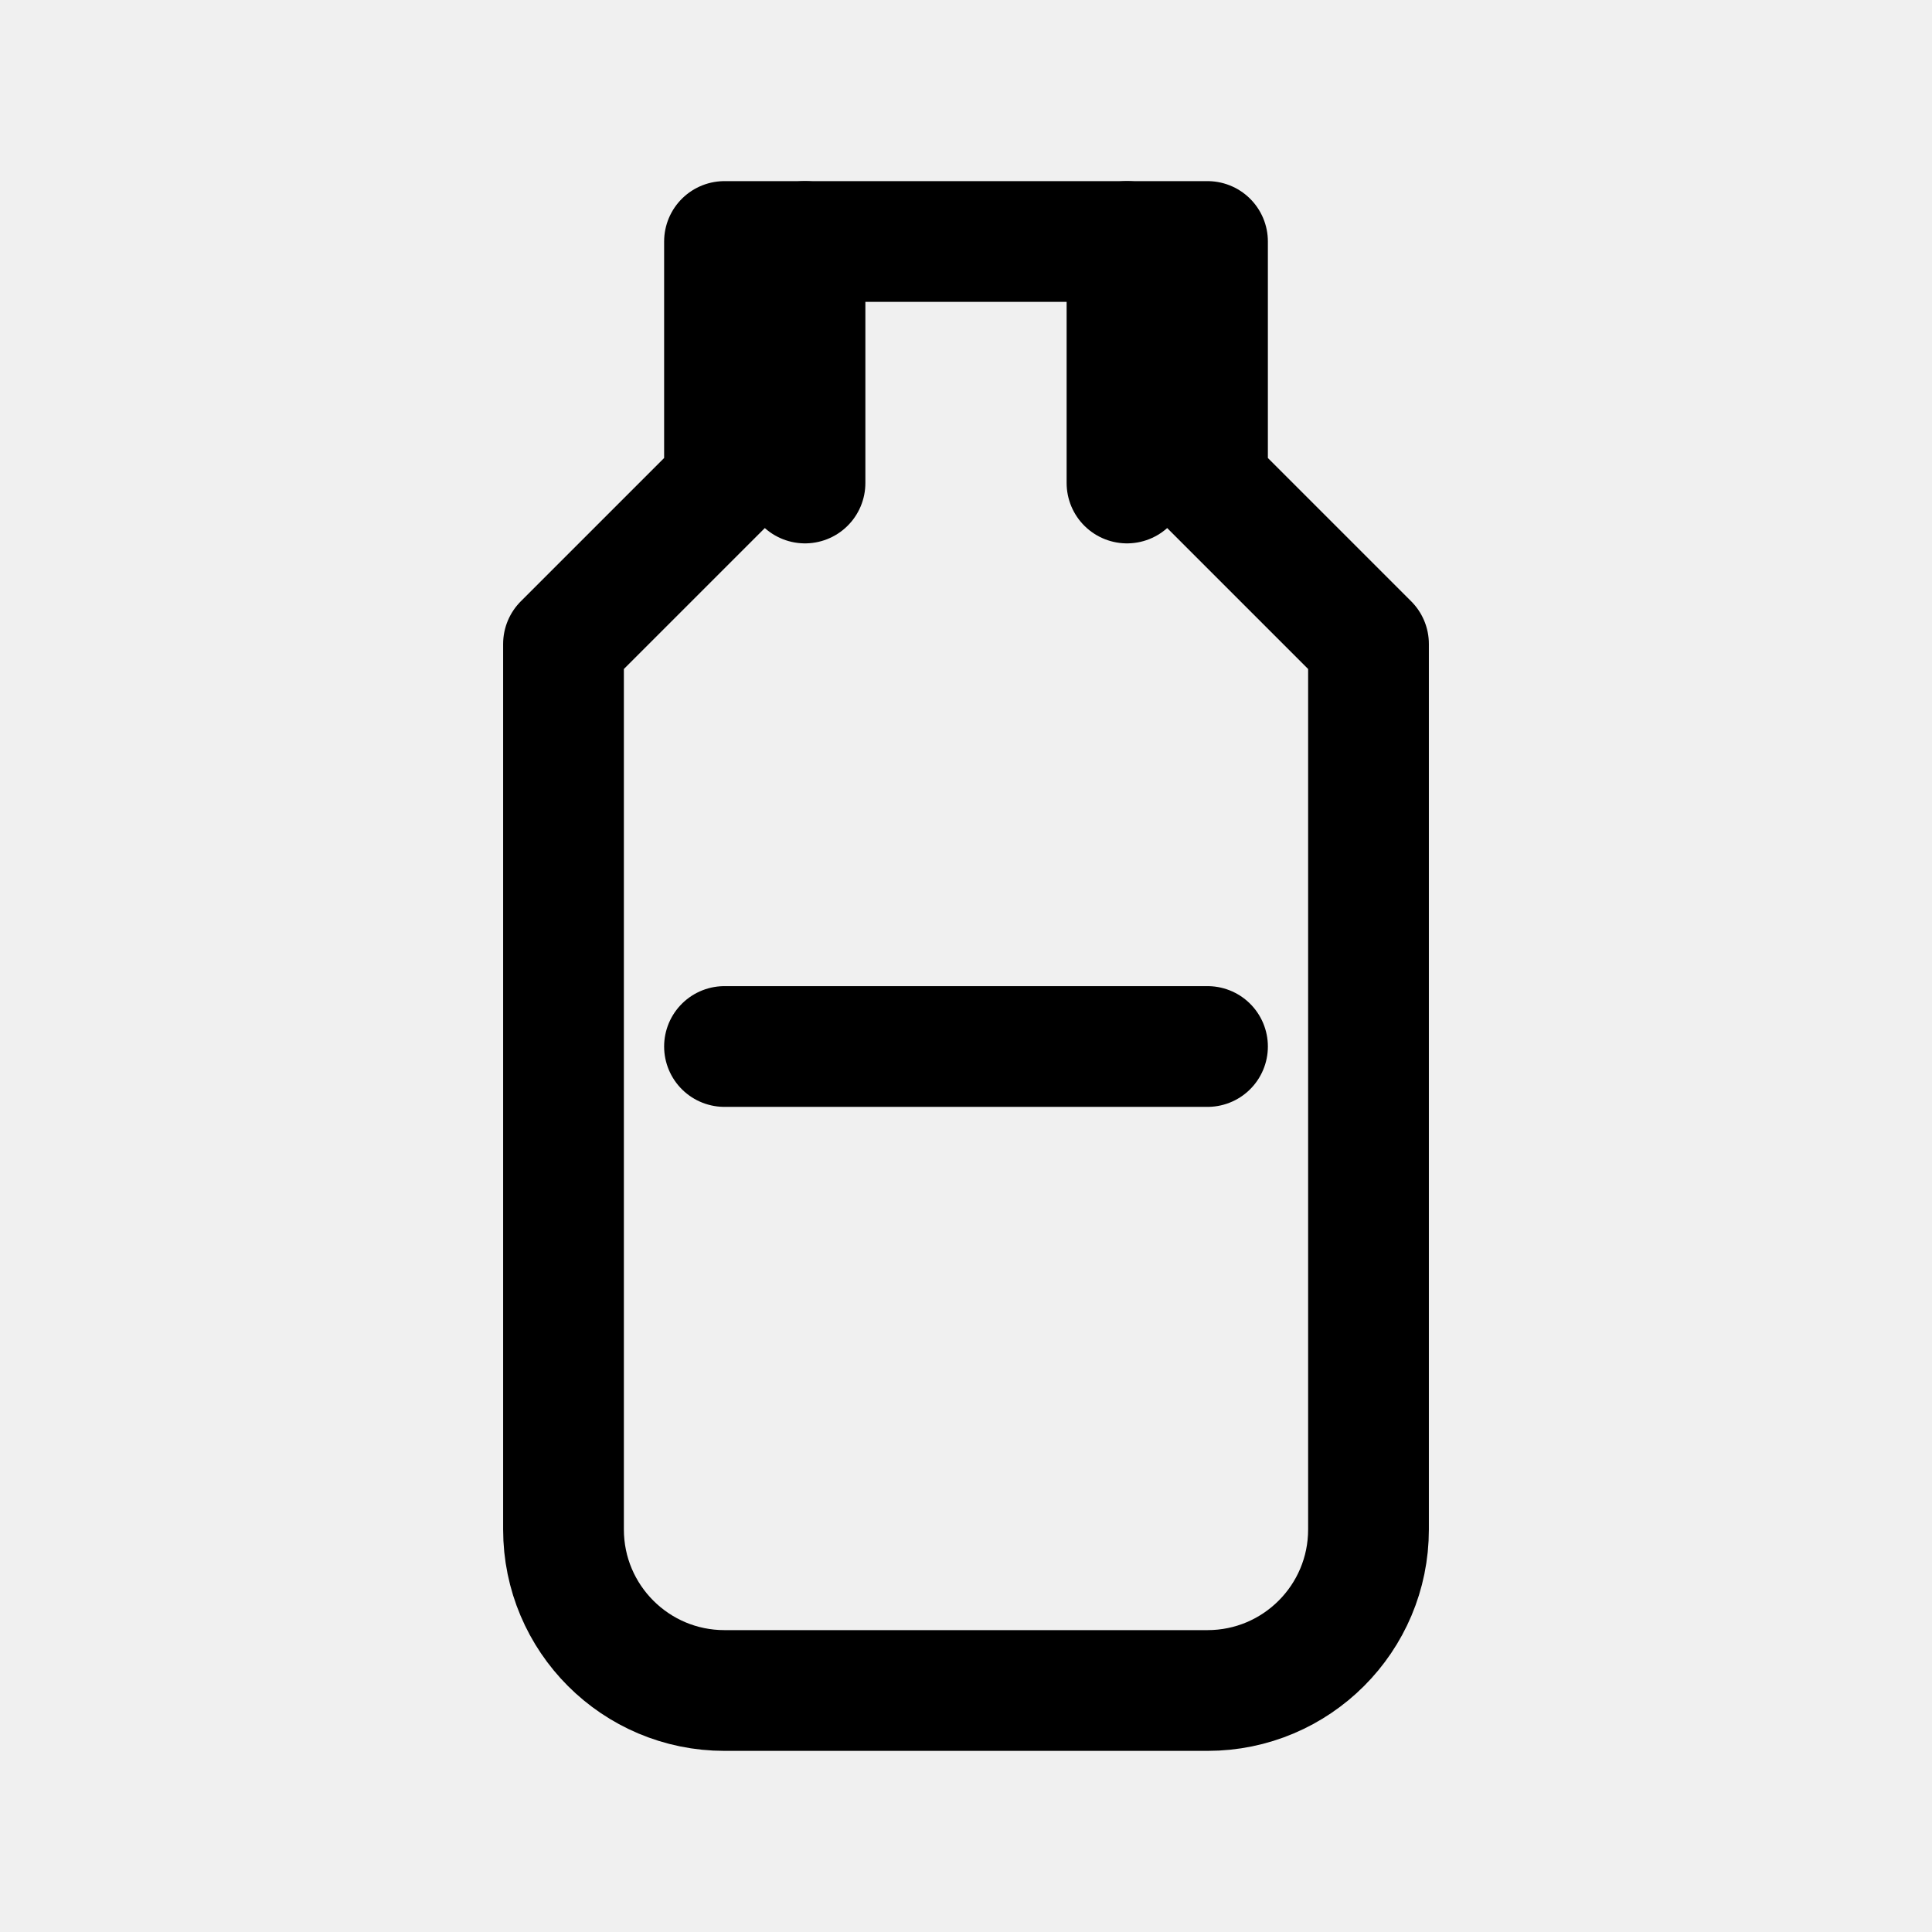
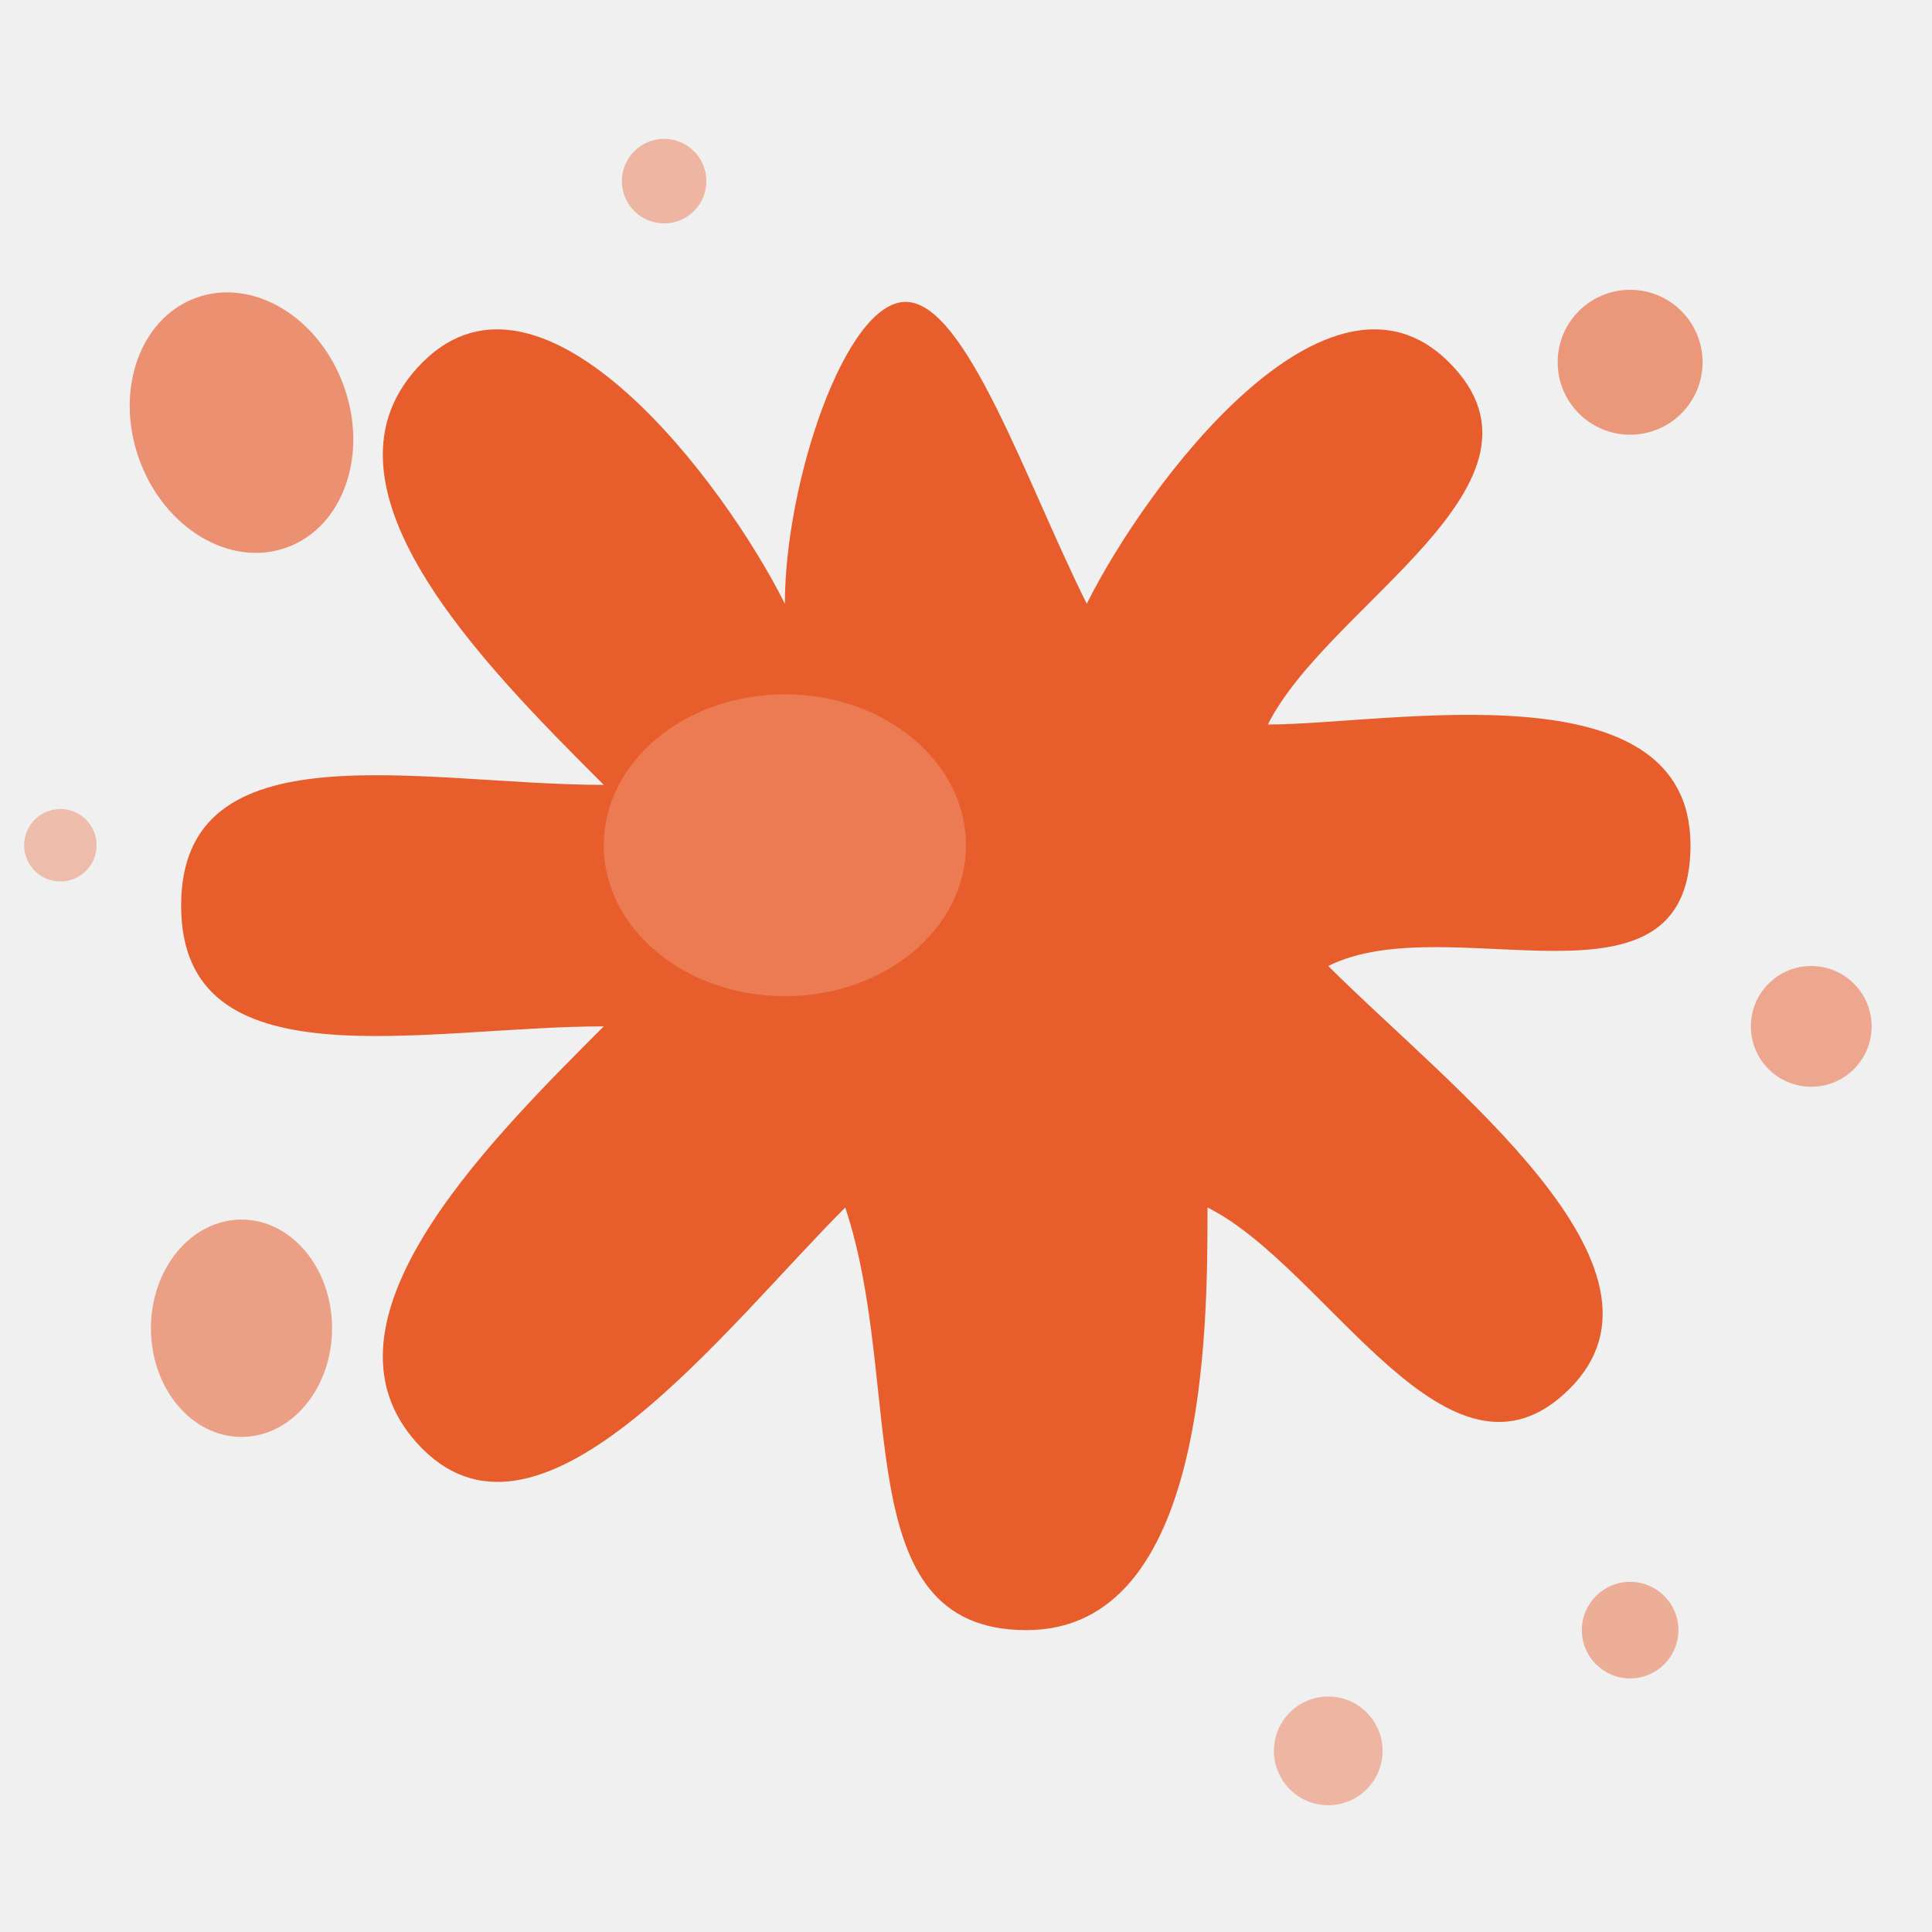
- <svg xmlns="http://www.w3.org/2000/svg" viewBox="0 0 24 24" width="24" height="24" fill="none" stroke="currentColor" stroke-width="1.5" stroke-linecap="round" stroke-linejoin="round">
-   <path d="M9 3h6v3l2 2v11a2 2 0 01-2 2H9a2 2 0 01-2-2V8l2-2V3z" />
-   <path d="M9 13h6" />
-   <path d="M10 3v3M14 3v3" />
+ <svg xmlns="http://www.w3.org/2000/svg" viewBox="0 0 32 32" width="32" height="32">
+   <path d="     M15 5 C16 5 17 8 18 10     C19 8 22 4 24 6 C26 8 22 10 21 12     C23 12 28 11 28 14 C28 17 24 15 22 16     C24 18 28 21 26 23 C24 25 22 21 20 20     C20 22 20 27 17 27 C14 27 15 23 14 20     C12 22 9 26 7 24 C5 22 8 19 10 17     C7 17 3 18 3 15 C3 12 7 13 10 13     C8 11 5 8 7 6 C9 4 12 8 13 10     C13 8 14 5 15 5 Z" fill="#E85D2C" />
+   <ellipse cx="13" cy="14" rx="3" ry="2.5" fill="white" opacity="0.18" />
+   <ellipse cx="4" cy="7" rx="1.8" ry="2.2" fill="#E85D2C" opacity="0.65" transform="rotate(-20 4 7)" />
+   <circle cx="27" cy="6" r="1.2" fill="#E85D2C" opacity="0.6" />
+   <circle cx="30" cy="17" r="1" fill="#E85D2C" opacity="0.5" />
+   <ellipse cx="4" cy="22" rx="1.5" ry="1.8" fill="#E85D2C" opacity="0.55" />
+   <circle cx="27" cy="27" r="0.8" fill="#E85D2C" opacity="0.45" />
+   <circle cx="11" cy="3" r="0.7" fill="#E85D2C" opacity="0.4" />
+   <circle cx="22" cy="29" r="0.9" fill="#E85D2C" opacity="0.4" />
+   <circle cx="1" cy="14" r="0.6" fill="#E85D2C" opacity="0.35" />
</svg>
